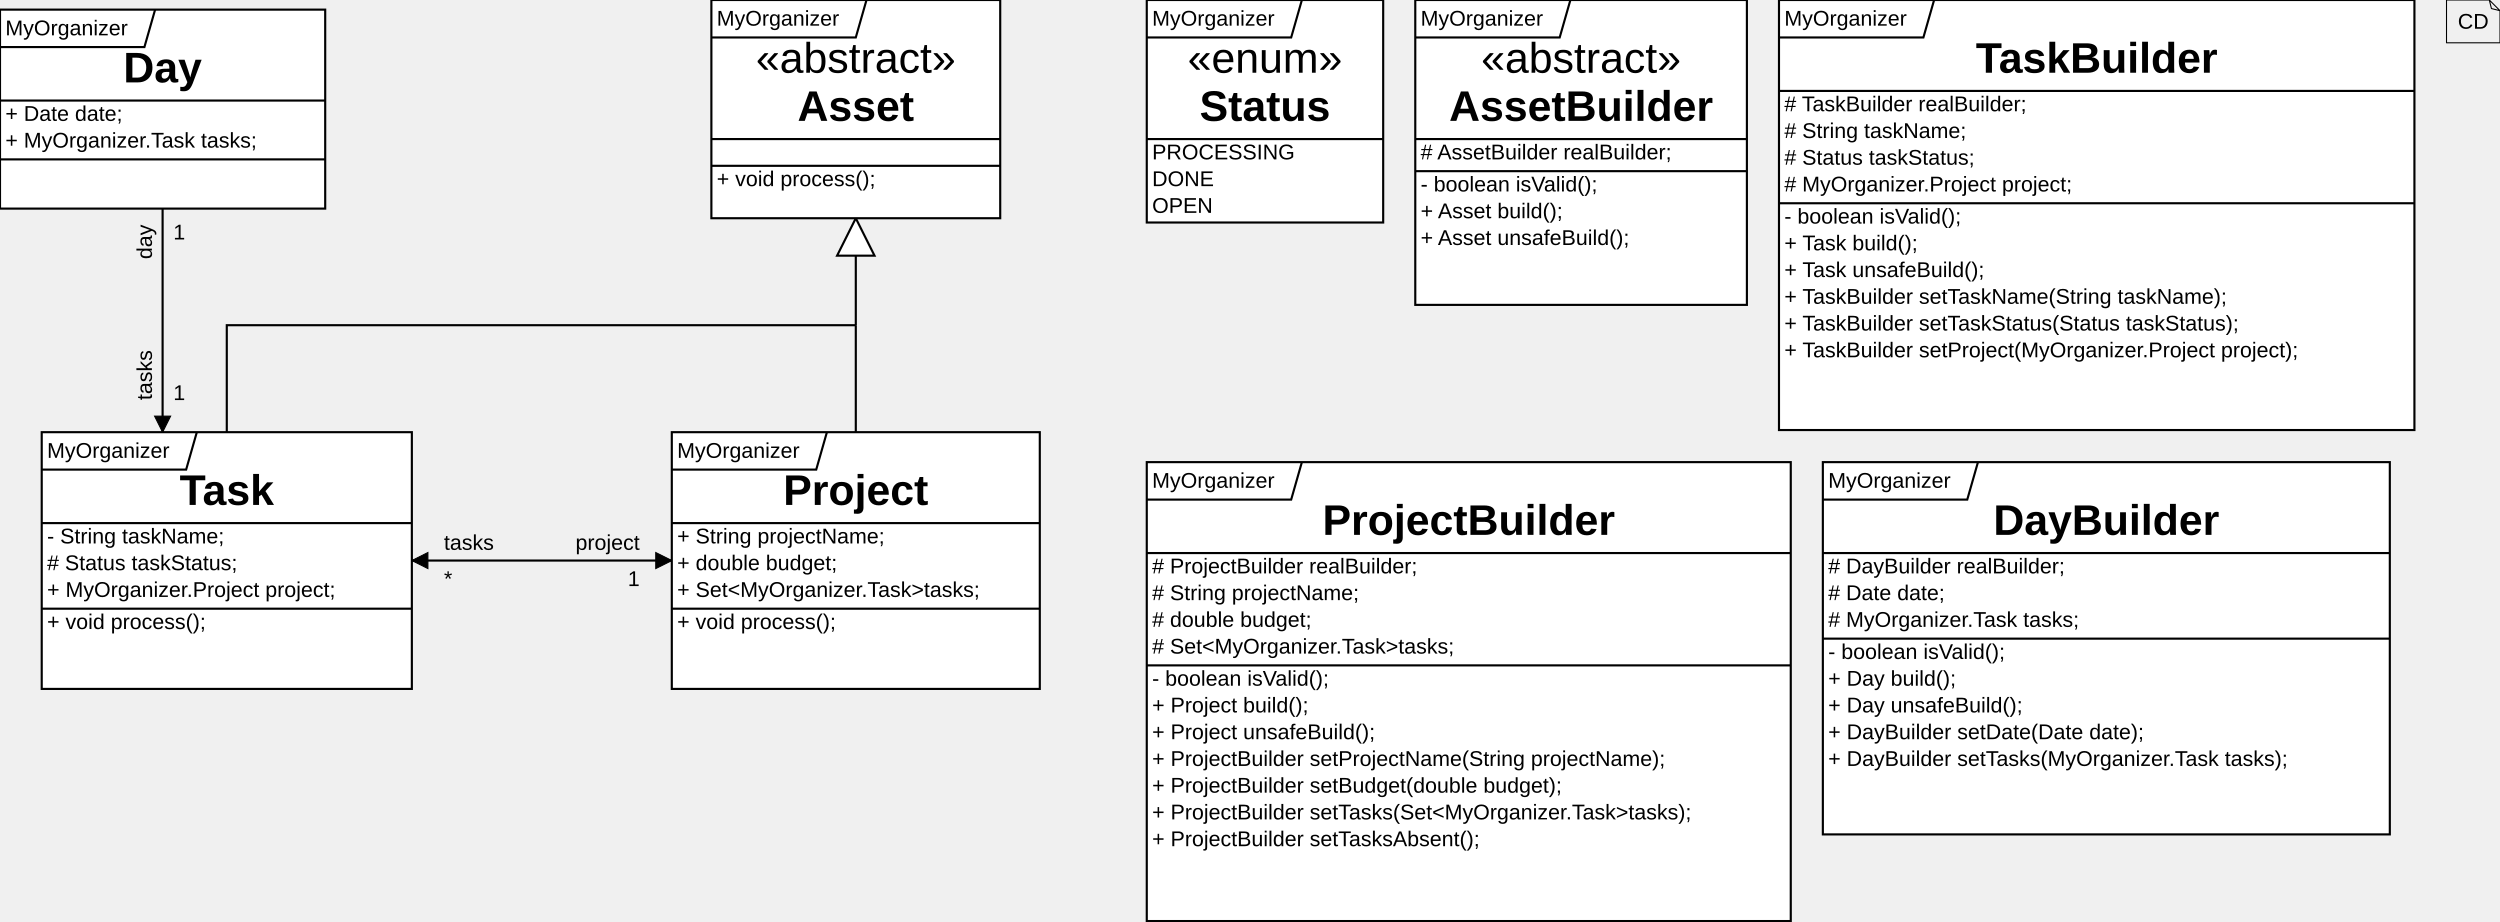
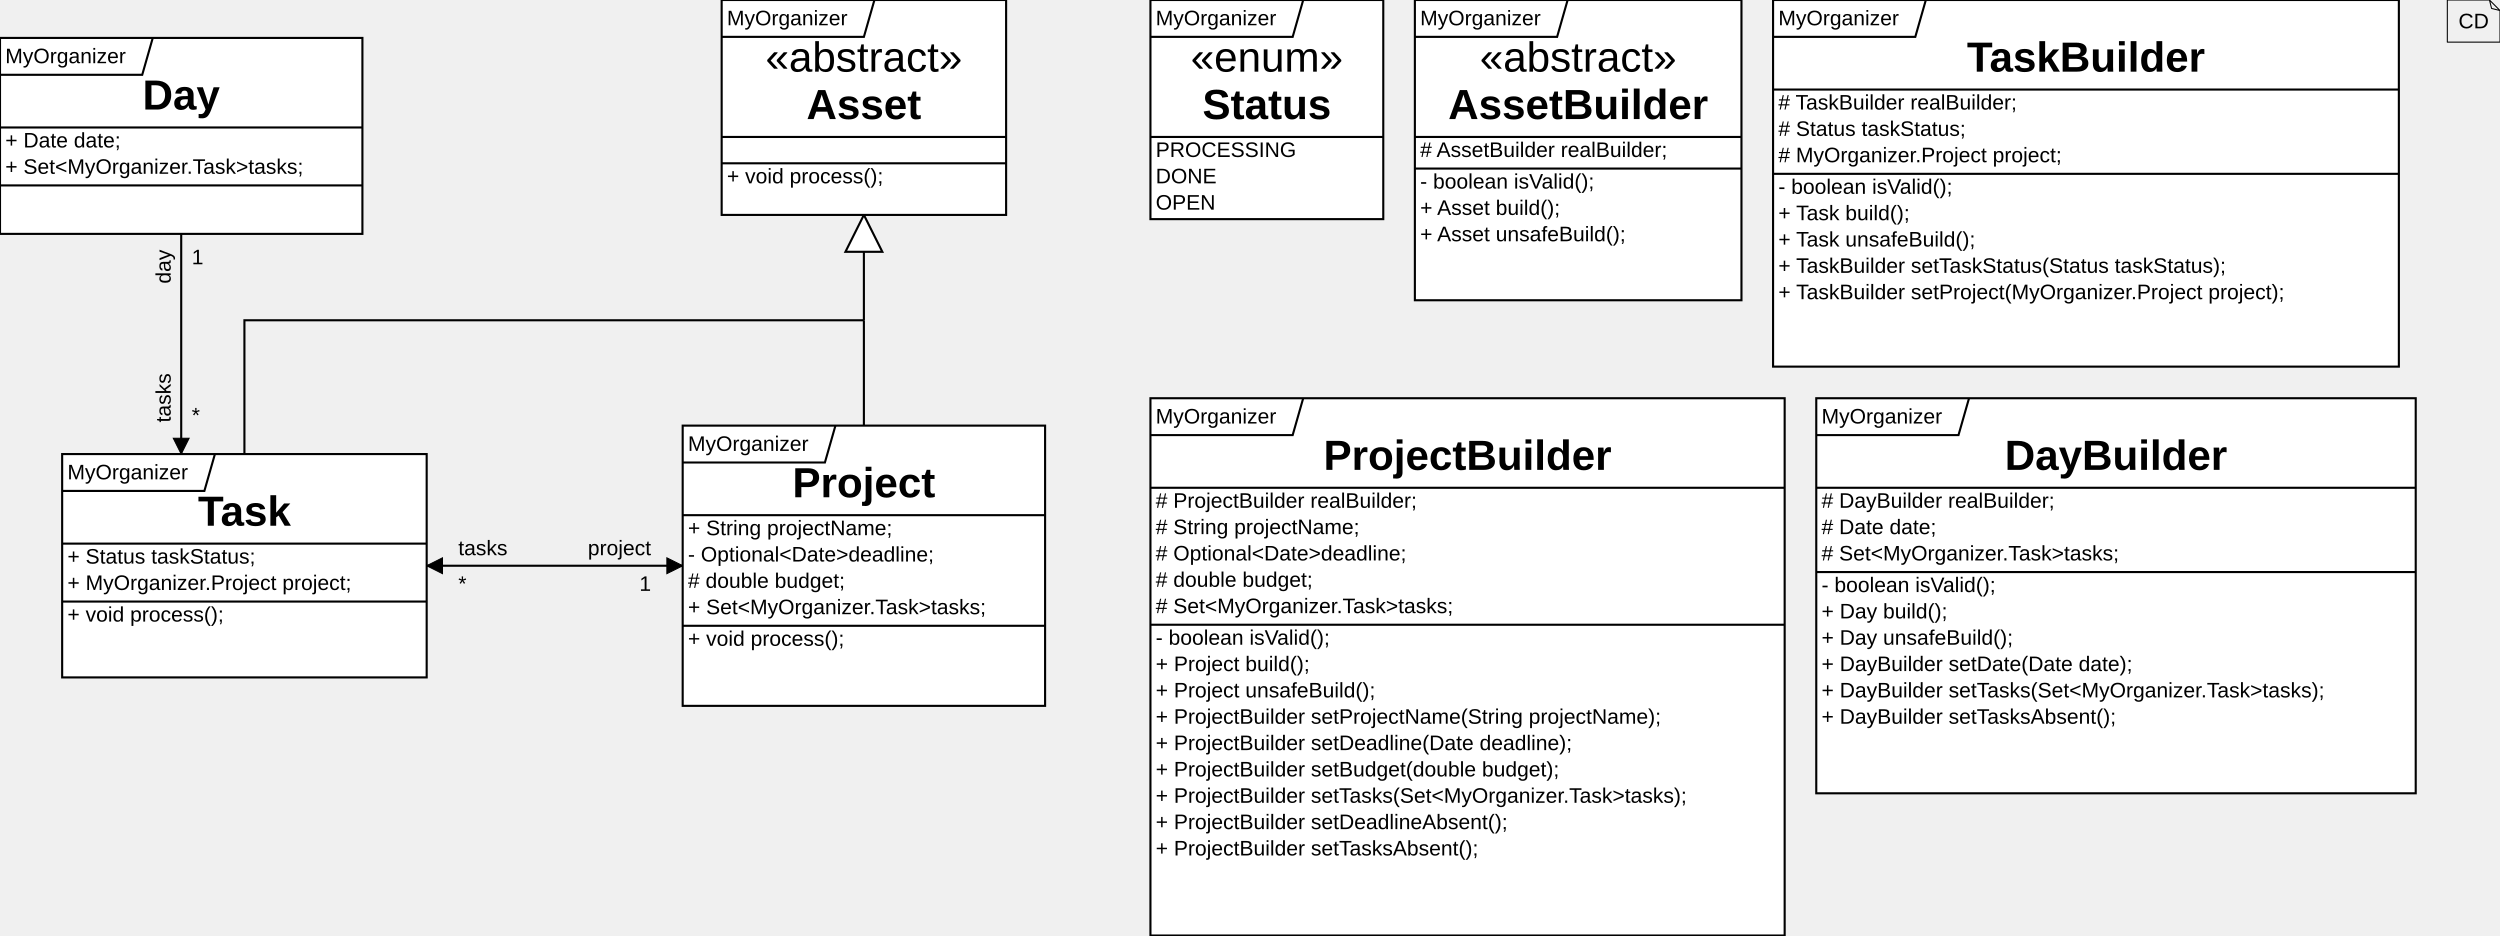
- <svg xmlns="http://www.w3.org/2000/svg" viewBox="0 0 2337.0 861.0">
-   <g>
-     <g>
-       <path class="edgeUnselected" d="M 800.00, 304.00 L 800.00, 204.00 " />
-       <text class="edgeUnselected" fill="black" font-family="Arial" font-size="20.0px" text-anchor="middle" transform="rotate(-90.0 790.0 254.0)" x="790.0" y="254.0" />
-     </g>
-     <path class="arrowInheritanceUnselected" d="M 800.00, 204.00 L 765.00, 186.50 L 765.00, 221.50 Z " transform="rotate(270 800.0 204.0)" />
-     <g>
-       <g>
-         <path class="edgeUnselected" d="M 212.00, 404.00 L 212.00, 304.00 L 800.00, 304.00 " />
-         <text class="edgeUnselected" fill="black" font-family="Arial" font-size="20.0px" text-anchor="middle" transform="rotate(-90.0 202.0 354.0)" x="202.0" y="354.0" />
-       </g>
-     </g>
-     <g>
-       <g>
-         <path class="edgeUnselected" d="M 800.00, 404.00 L 800.00, 304.00 " />
-         <text class="edgeUnselected" fill="black" font-family="Arial" font-size="20.0px" text-anchor="middle" transform="rotate(-90.0 790.0 354.0)" x="790.0" y="354.0" />
-       </g>
-     </g>
-   </g>
-   <g>
-     <g>
-       <path class="edgeUnselected" d="M 152.00, 195.00 L 152.00, 404.00 " />
-       <text class="edgeUnselected" fill="black" font-family="Arial" font-size="20.0px" text-anchor="middle" transform="rotate(-90.0 142.0 299.5)" x="142.0" y="299.5" />
-     </g>
-     <g>
-       <g>
-         <path class="arrowUnselected" d="M 152.00, 195.00 L 137.00, 187.50 L 137.00, 202.50 Z " fill-opacity="0" stroke-opacity="0" transform="rotate(270 152.0 195.0)" />
-       </g>
-       <text class="edgeUnselected" dominant-baseline="baseline" fill="black" fill-opacity="1" font-family="Arial" font-size="20.0px" id="rotated-text-association-source" text-anchor="end" transform="rotate(-90 142.0 210.0)" x="142.0" y="210.0">day</text>
-       <text class="edgeUnselected" dominant-baseline="hanging" fill="black" fill-opacity="1" font-family="Arial" font-size="20.0px" id="non-rotated-text-association-source" text-anchor="start" x="162.0" y="210.0">1</text>
-     </g>
-     <g>
-       <g>
-         <path class="arrowUnselected" d="M 152.00, 195.00 L 129.50, 180.00 L 107.00, 195.00 L 129.50, 210.00 Z " fill-opacity="0" stroke-opacity="0" transform="rotate(270 152.0 195.0)" />
+ <svg xmlns="http://www.w3.org/2000/svg" viewBox="0 0 2373.0 888.0">
+   <g>
+     <g>
+       <path class="edgeUnselected" d="M 820.00, 304.00 L 820.00, 204.00 " />
+       <text class="edgeUnselected" fill="black" font-family="Arial" font-size="20.0px" text-anchor="middle" transform="rotate(-90.0 810.0 254.0)" x="810.0" y="254.0" />
+     </g>
+     <path class="arrowInheritanceUnselected" d="M 820.00, 204.00 L 785.00, 186.50 L 785.00, 221.50 Z " transform="rotate(270 820.0 204.0)" />
+     <g>
+       <g>
+         <path class="edgeUnselected" d="M 232.00, 431.00 L 232.00, 304.00 L 820.00, 304.00 " />
+         <text class="edgeUnselected" fill="black" font-family="Arial" font-size="20.0px" text-anchor="middle" transform="rotate(-90.0 222.0 367.5)" x="222.0" y="367.5" />
+       </g>
+     </g>
+     <g>
+       <g>
+         <path class="edgeUnselected" d="M 820.00, 404.00 L 820.00, 304.00 " />
+         <text class="edgeUnselected" fill="black" font-family="Arial" font-size="20.0px" text-anchor="middle" transform="rotate(-90.0 810.0 354.0)" x="810.0" y="354.0" />
+       </g>
+     </g>
+   </g>
+   <g>
+     <g>
+       <path class="edgeUnselected" d="M 172.00, 222.00 L 172.00, 431.00 " />
+       <text class="edgeUnselected" fill="black" font-family="Arial" font-size="20.0px" text-anchor="middle" transform="rotate(-90.0 162.0 326.5)" x="162.0" y="326.5" />
+     </g>
+     <g>
+       <g>
+         <path class="arrowUnselected" d="M 172.00, 222.00 L 157.00, 214.50 L 157.00, 229.50 Z " fill-opacity="0" stroke-opacity="0" transform="rotate(270 172.0 222.0)" />
+       </g>
+       <text class="edgeUnselected" dominant-baseline="baseline" fill="black" fill-opacity="1" font-family="Arial" font-size="20.0px" id="rotated-text-association-source" text-anchor="end" transform="rotate(-90 162.0 237.0)" x="162.0" y="237.0">day</text>
+       <text class="edgeUnselected" dominant-baseline="hanging" fill="black" fill-opacity="1" font-family="Arial" font-size="20.0px" id="non-rotated-text-association-source" text-anchor="start" x="182.0" y="237.0">1</text>
+     </g>
+     <g>
+       <g>
+         <path class="arrowUnselected" d="M 172.00, 222.00 L 149.50, 207.00 L 127.00, 222.00 L 149.50, 237.00 Z " fill-opacity="0" stroke-opacity="0" transform="rotate(270 172.0 222.0)" />
        <g>
-           <path class="arrowUnselected" d="M 152.00, 240.00 L 137.00, 232.50 L 137.00, 247.50 Z " fill-opacity="0" stroke-opacity="0" transform="rotate(270 152.0 240.0)" />
+           <path class="arrowUnselected" d="M 172.00, 267.00 L 157.00, 259.50 L 157.00, 274.50 Z " fill-opacity="0" stroke-opacity="0" transform="rotate(270 172.0 267.0)" />
        </g>
-         <text class="edgeUnselected" dominant-baseline="baseline" fill="black" fill-opacity="0" font-family="Arial" font-size="20.0px" id="rotated-text-composition-source" text-anchor="end" transform="rotate(-90 142.0 255.0)" x="142.0" y="255.0">day</text>
-       </g>
-     </g>
-     <g>
-       <g>
-         <path class="arrowUnselected" d="M 152.00, 404.00 L 137.00, 396.50 L 137.00, 411.50 Z " fill-opacity="1" stroke-opacity="1" transform="rotate(90 152.0 404.0)" />
-       </g>
-       <text class="edgeUnselected" dominant-baseline="baseline" fill="black" fill-opacity="1" font-family="Arial" font-size="20.0px" id="rotated-text-association-target" text-anchor="start" transform="rotate(-90 142.0 374.0)" x="142.0" y="374.0">tasks</text>
-       <text class="edgeUnselected" dominant-baseline="baseline" fill="black" fill-opacity="1" font-family="Arial" font-size="20.0px" id="non-rotated-text-association-target" text-anchor="start" x="162.0" y="374.0">1</text>
-     </g>
-     <g>
-       <g>
-         <path class="arrowUnselected" d="M 152.00, 404.00 L 129.50, 389.00 L 107.00, 404.00 L 129.50, 419.00 Z " fill-opacity="0" stroke-opacity="0" transform="rotate(90 152.0 404.0)" />
+         <text class="edgeUnselected" dominant-baseline="baseline" fill="black" fill-opacity="0" font-family="Arial" font-size="20.0px" id="rotated-text-composition-source" text-anchor="end" transform="rotate(-90 162.0 282.0)" x="162.0" y="282.0">day</text>
+       </g>
+     </g>
+     <g>
+       <g>
+         <path class="arrowUnselected" d="M 172.00, 431.00 L 157.00, 423.50 L 157.00, 438.50 Z " fill-opacity="1" stroke-opacity="1" transform="rotate(90 172.0 431.0)" />
+       </g>
+       <text class="edgeUnselected" dominant-baseline="baseline" fill="black" fill-opacity="1" font-family="Arial" font-size="20.0px" id="rotated-text-association-target" text-anchor="start" transform="rotate(-90 162.0 401.0)" x="162.0" y="401.0">tasks</text>
+       <text class="edgeUnselected" dominant-baseline="baseline" fill="black" fill-opacity="1" font-family="Arial" font-size="20.0px" id="non-rotated-text-association-target" text-anchor="start" x="182.0" y="401.0">*</text>
+     </g>
+     <g>
+       <g>
+         <path class="arrowUnselected" d="M 172.00, 431.00 L 149.50, 416.00 L 127.00, 431.00 L 149.50, 446.00 Z " fill-opacity="0" stroke-opacity="0" transform="rotate(90 172.0 431.0)" />
        <g>
-           <path class="arrowUnselected" d="M 152.00, 359.00 L 137.00, 351.50 L 137.00, 366.50 Z " fill-opacity="0" stroke-opacity="0" transform="rotate(90 152.0 359.0)" />
+           <path class="arrowUnselected" d="M 172.00, 386.00 L 157.00, 378.50 L 157.00, 393.50 Z " fill-opacity="0" stroke-opacity="0" transform="rotate(90 172.0 386.0)" />
        </g>
-         <text class="edgeUnselected" dominant-baseline="hanging" fill="black" fill-opacity="0" font-family="Arial" font-size="20.0px" id="rotated-text-composition-target" text-anchor="start" transform="rotate(-90 162.0 329.0)" x="162.0" y="329.0">tasks</text>
-       </g>
-     </g>
-   </g>
-   <g>
-     <g>
-       <path class="edgeUnselected" d="M 385.00, 524.00 L 628.00, 524.00 " />
-       <text class="edgeUnselected" fill="black" font-family="Arial" font-size="20.0px" text-anchor="middle" transform="rotate(0.0 506.5 514.0)" x="506.5" y="514.0" />
-     </g>
-     <g>
-       <g>
-         <path class="arrowUnselected" d="M 385.00, 524.00 L 370.00, 516.50 L 370.00, 531.50 Z " fill-opacity="1" stroke-opacity="1" transform="rotate(180 385.0 524.0)" />
-       </g>
-       <text class="edgeUnselected" dominant-baseline="baseline" fill="black" fill-opacity="1" font-family="Arial" font-size="20.0px" id="rotated-text-association-source" text-anchor="start" transform="rotate(0 415.0 514.0)" x="415.0" y="514.0">tasks</text>
-       <text class="edgeUnselected" dominant-baseline="hanging" fill="black" fill-opacity="1" font-family="Arial" font-size="20.0px" id="non-rotated-text-association-source" text-anchor="start" x="415.0" y="534.0">*</text>
-     </g>
-     <g>
-       <g>
-         <path class="arrowUnselected" d="M 385.00, 524.00 L 362.50, 509.00 L 340.00, 524.00 L 362.50, 539.00 Z " fill-opacity="0" stroke-opacity="0" transform="rotate(180 385.0 524.0)" />
+         <text class="edgeUnselected" dominant-baseline="hanging" fill="black" fill-opacity="0" font-family="Arial" font-size="20.0px" id="rotated-text-composition-target" text-anchor="start" transform="rotate(-90 182.0 356.0)" x="182.0" y="356.0">tasks</text>
+       </g>
+     </g>
+   </g>
+   <g>
+     <g>
+       <path class="edgeUnselected" d="M 405.00, 537.00 L 648.00, 537.00 " />
+       <text class="edgeUnselected" fill="black" font-family="Arial" font-size="20.0px" text-anchor="middle" transform="rotate(0.0 526.5 527.0)" x="526.5" y="527.0" />
+     </g>
+     <g>
+       <g>
+         <path class="arrowUnselected" d="M 405.00, 537.00 L 390.00, 529.50 L 390.00, 544.50 Z " fill-opacity="1" stroke-opacity="1" transform="rotate(180 405.0 537.0)" />
+       </g>
+       <text class="edgeUnselected" dominant-baseline="baseline" fill="black" fill-opacity="1" font-family="Arial" font-size="20.0px" id="rotated-text-association-source" text-anchor="start" transform="rotate(0 435.0 527.0)" x="435.0" y="527.0">tasks</text>
+       <text class="edgeUnselected" dominant-baseline="hanging" fill="black" fill-opacity="1" font-family="Arial" font-size="20.0px" id="non-rotated-text-association-source" text-anchor="start" x="435.0" y="547.0">*</text>
+     </g>
+     <g>
+       <g>
+         <path class="arrowUnselected" d="M 405.00, 537.00 L 382.50, 522.00 L 360.00, 537.00 L 382.50, 552.00 Z " fill-opacity="0" stroke-opacity="0" transform="rotate(180 405.0 537.0)" />
        <g>
-           <path class="arrowUnselected" d="M 430.00, 524.00 L 415.00, 516.50 L 415.00, 531.50 Z " fill-opacity="0" stroke-opacity="0" transform="rotate(180 430.0 524.0)" />
+           <path class="arrowUnselected" d="M 450.00, 537.00 L 435.00, 529.50 L 435.00, 544.50 Z " fill-opacity="0" stroke-opacity="0" transform="rotate(180 450.0 537.0)" />
        </g>
-         <text class="edgeUnselected" dominant-baseline="hanging" fill="black" fill-opacity="0" font-family="Arial" font-size="20.0px" id="rotated-text-composition-source" text-anchor="start" transform="rotate(0 460.0 534.0)" x="460.0" y="534.0">tasks</text>
-       </g>
-     </g>
-     <g>
-       <g>
-         <path class="arrowUnselected" d="M 628.00, 524.00 L 613.00, 516.50 L 613.00, 531.50 Z " fill-opacity="1" stroke-opacity="1" transform="rotate(0 628.0 524.0)" />
-       </g>
-       <text class="edgeUnselected" dominant-baseline="baseline" fill="black" fill-opacity="1" font-family="Arial" font-size="20.0px" id="rotated-text-association-target" text-anchor="end" transform="rotate(0 598.0 514.0)" x="598.0" y="514.0">project</text>
-       <text class="edgeUnselected" dominant-baseline="hanging" fill="black" fill-opacity="1" font-family="Arial" font-size="20.0px" id="non-rotated-text-association-target" text-anchor="end" x="598.0" y="534.0">1</text>
-     </g>
-     <g>
-       <g>
-         <path class="arrowUnselected" d="M 628.00, 524.00 L 605.50, 509.00 L 583.00, 524.00 L 605.50, 539.00 Z " fill-opacity="0" stroke-opacity="0" transform="rotate(0 628.0 524.0)" />
+         <text class="edgeUnselected" dominant-baseline="hanging" fill="black" fill-opacity="0" font-family="Arial" font-size="20.0px" id="rotated-text-composition-source" text-anchor="start" transform="rotate(0 480.0 547.0)" x="480.0" y="547.0">tasks</text>
+       </g>
+     </g>
+     <g>
+       <g>
+         <path class="arrowUnselected" d="M 648.00, 537.00 L 633.00, 529.50 L 633.00, 544.50 Z " fill-opacity="1" stroke-opacity="1" transform="rotate(0 648.0 537.0)" />
+       </g>
+       <text class="edgeUnselected" dominant-baseline="baseline" fill="black" fill-opacity="1" font-family="Arial" font-size="20.0px" id="rotated-text-association-target" text-anchor="end" transform="rotate(0 618.0 527.0)" x="618.0" y="527.0">project</text>
+       <text class="edgeUnselected" dominant-baseline="hanging" fill="black" fill-opacity="1" font-family="Arial" font-size="20.0px" id="non-rotated-text-association-target" text-anchor="end" x="618.0" y="547.0">1</text>
+     </g>
+     <g>
+       <g>
+         <path class="arrowUnselected" d="M 648.00, 537.00 L 625.50, 522.00 L 603.00, 537.00 L 625.50, 552.00 Z " fill-opacity="0" stroke-opacity="0" transform="rotate(0 648.0 537.0)" />
        <g>
-           <path class="arrowUnselected" d="M 583.00, 524.00 L 568.00, 516.50 L 568.00, 531.50 Z " fill-opacity="0" stroke-opacity="0" transform="rotate(0 583.0 524.0)" />
+           <path class="arrowUnselected" d="M 603.00, 537.00 L 588.00, 529.50 L 588.00, 544.50 Z " fill-opacity="0" stroke-opacity="0" transform="rotate(0 603.0 537.0)" />
        </g>
-         <text class="edgeUnselected" dominant-baseline="baseline" fill="black" fill-opacity="0" font-family="Arial" font-size="20.0px" id="rotated-text-composition-target" text-anchor="end" transform="rotate(0 553.0 514.0)" x="553.0" y="514.0">project</text>
-       </g>
-     </g>
-   </g>
-   <g>
-     <rect class="class-rect" fill="white" height="208.0" stroke="black" width="221.0" x="1072.0" y="0.0" />
-     <text class="clickable-class-component" dy="0.7em" fill="black" font-family="Arial" font-size="20.0px" opacity="1.0" x="1077.0" y="10.0">MyOrganizer</text>
-     <path class="inter-class-separator" d="M 1072.00, 35.00 L 1207.00, 35.00 L 1217.00, 0.00 " fill="none" opacity="1.0" stroke="black" />
-     <text dy="0.7em" fill="black" font-family="Arial" font-size="40.0px" text-anchor="middle" x="1182.5" y="40.0">«enum»</text>
-     <text dy="0.7em" fill="black" font-family="Arial" font-size="40.0px" font-weight="bold" text-anchor="middle" x="1182.5" y="85.0">Status</text>
-     <line class="inner-class-separator" opacity="1.0" stroke="black" x1="1072.0" x2="1293.0" y1="130.0" y2="130.0" />
-     <g>
-       <text dy="0.7em" fill="black" font-family="Arial" font-size="20.0px" x="1077.0" y="135.0">PROCESSING</text>
-       <text dy="0.7em" fill="black" font-family="Arial" font-size="20.0px" x="1077.0" y="160.0">DONE</text>
-       <text dy="0.7em" fill="black" font-family="Arial" font-size="20.0px" x="1077.0" y="185.0">OPEN</text>
-     </g>
-     <line class="inner-class-separator" opacity="0.0" stroke="black" x1="1072.0" x2="1293.0" y1="210.0" y2="210.0" />
+         <text class="edgeUnselected" dominant-baseline="baseline" fill="black" fill-opacity="0" font-family="Arial" font-size="20.0px" id="rotated-text-composition-target" text-anchor="end" transform="rotate(0 573.0 527.0)" x="573.0" y="527.0">project</text>
+       </g>
+     </g>
+   </g>
+   <g>
+     <rect class="class-rect" fill="white" height="208.0" stroke="black" width="221.0" x="1092.0" y="0.0" />
+     <text class="clickable-class-component" dy="0.7em" fill="black" font-family="Arial" font-size="20.0px" opacity="1.0" x="1097.0" y="10.0">MyOrganizer</text>
+     <path class="inter-class-separator" d="M 1092.00, 35.00 L 1227.00, 35.00 L 1237.00, 0.00 " fill="none" opacity="1.0" stroke="black" />
+     <text dy="0.7em" fill="black" font-family="Arial" font-size="40.0px" text-anchor="middle" x="1202.5" y="40.0">«enum»</text>
+     <text dy="0.7em" fill="black" font-family="Arial" font-size="40.0px" font-weight="bold" text-anchor="middle" x="1202.5" y="85.0">Status</text>
+     <line class="inner-class-separator" opacity="1.0" stroke="black" x1="1092.0" x2="1313.0" y1="130.0" y2="130.0" />
+     <g>
+       <text dy="0.7em" fill="black" font-family="Arial" font-size="20.0px" x="1097.0" y="135.0">PROCESSING</text>
+       <text dy="0.7em" fill="black" font-family="Arial" font-size="20.0px" x="1097.0" y="160.0">DONE</text>
+       <text dy="0.7em" fill="black" font-family="Arial" font-size="20.0px" x="1097.0" y="185.0">OPEN</text>
+     </g>
+     <line class="inner-class-separator" opacity="0.0" stroke="black" x1="1092.0" x2="1313.0" y1="210.0" y2="210.0" />
    <g />
-     <line class="inner-class-separator" opacity="0.0" stroke="black" x1="1072.0" x2="1293.0" y1="210.0" y2="210.0" />
+     <line class="inner-class-separator" opacity="0.0" stroke="black" x1="1092.0" x2="1313.0" y1="210.0" y2="210.0" />
    <g />
  </g>
  <g>
-     <rect class="class-rect" fill="white" height="204.0" stroke="black" width="270.0" x="665.0" y="0.0" />
-     <text dy="0.7em" fill="black" font-family="Arial" font-size="20.0px" opacity="1.0" x="670.0" y="10.0">MyOrganizer</text>
-     <path class="inter-class-separator" d="M 665.00, 35.00 L 800.00, 35.00 L 810.00, 0.00 " fill="none" opacity="1.0" stroke="black" />
-     <text dy="0.7em" fill="black" font-family="Arial" font-size="40.0px" opacity="1.0" text-anchor="middle" x="800.0" y="40.0">«abstract»</text>
-     <text dy="0.7em" fill="black" font-family="Arial" font-size="40.0px" font-weight="bold" text-anchor="middle" x="800.0" y="85.0">Asset</text>
-     <line class="inner-class-separator" opacity="1.0" stroke="black" x1="665.0" x2="935.0" y1="130.0" y2="130.0" />
+     <rect class="class-rect" fill="white" height="204.0" stroke="black" width="270.0" x="685.0" y="0.0" />
+     <text dy="0.7em" fill="black" font-family="Arial" font-size="20.0px" opacity="1.0" x="690.0" y="10.0">MyOrganizer</text>
+     <path class="inter-class-separator" d="M 685.00, 35.00 L 820.00, 35.00 L 830.00, 0.00 " fill="none" opacity="1.0" stroke="black" />
+     <text dy="0.7em" fill="black" font-family="Arial" font-size="40.0px" opacity="1.0" text-anchor="middle" x="820.0" y="40.0">«abstract»</text>
+     <text dy="0.7em" fill="black" font-family="Arial" font-size="40.0px" font-weight="bold" text-anchor="middle" x="820.0" y="85.0">Asset</text>
+     <line class="inner-class-separator" opacity="1.0" stroke="black" x1="685.0" x2="955.0" y1="130.0" y2="130.0" />
    <g />
-     <line class="inner-class-separator" opacity="1.0" stroke="black" x1="665.0" x2="935.0" y1="155.0" y2="155.0" />
-     <g>
-       <text dy="0.7em" fill="black" font-family="Arial" font-size="20.0px" text-decoration="" x="670.0" y="160.0">+  void process();
- </text>
-     </g>
-   </g>
-   <g>
-     <rect class="class-rect" fill="white" height="240.0" stroke="black" width="346.0" x="39.0" y="404.0" />
-     <text dy="0.7em" fill="black" font-family="Arial" font-size="20.0px" opacity="1.0" x="44.0" y="414.0">MyOrganizer</text>
-     <path class="inter-class-separator" d="M 39.00, 439.00 L 174.00, 439.00 L 184.00, 404.00 " fill="none" opacity="1.0" stroke="black" />
-     <text dy="0.7em" fill="black" font-family="Arial" font-size="40.0px" opacity="0.0" text-anchor="middle" x="212.0" y="444.0" />
-     <text dy="0.7em" fill="black" font-family="Arial" font-size="40.0px" font-weight="bold" text-anchor="middle" x="212.0" y="444.0">Task</text>
-     <line class="inner-class-separator" opacity="1.0" stroke="black" x1="39.0" x2="385.0" y1="489.0" y2="489.0" />
-     <g>
-       <text dy="0.7em" fill="black" font-family="Arial" font-size="20.0px" text-decoration="" x="44.0" y="494.0">-  String taskName;
- </text>
-       <text dy="0.7em" fill="black" font-family="Arial" font-size="20.0px" text-decoration="" x="44.0" y="519.0">#  Status taskStatus;
- </text>
-       <text dy="0.7em" fill="black" font-family="Arial" font-size="20.0px" text-decoration="" x="44.0" y="544.0">+  MyOrganizer.Project project;
- </text>
-     </g>
-     <line class="inner-class-separator" opacity="1.0" stroke="black" x1="39.0" x2="385.0" y1="569.0" y2="569.0" />
-     <g>
-       <text dy="0.7em" fill="black" font-family="Arial" font-size="20.0px" text-decoration="" x="44.0" y="574.0">+  void process();
- </text>
-     </g>
-   </g>
-   <g>
-     <rect class="class-rect" fill="white" height="240.0" stroke="black" width="344.0" x="628.0" y="404.0" />
-     <text dy="0.7em" fill="black" font-family="Arial" font-size="20.0px" opacity="1.0" x="633.0" y="414.0">MyOrganizer</text>
-     <path class="inter-class-separator" d="M 628.00, 439.00 L 763.00, 439.00 L 773.00, 404.00 " fill="none" opacity="1.0" stroke="black" />
-     <text dy="0.7em" fill="black" font-family="Arial" font-size="40.0px" opacity="0.0" text-anchor="middle" x="800.0" y="444.0" />
-     <text dy="0.7em" fill="black" font-family="Arial" font-size="40.0px" font-weight="bold" text-anchor="middle" x="800.0" y="444.0">Project</text>
-     <line class="inner-class-separator" opacity="1.0" stroke="black" x1="628.0" x2="972.0" y1="489.0" y2="489.0" />
-     <g>
-       <text dy="0.7em" fill="black" font-family="Arial" font-size="20.0px" text-decoration="" x="633.0" y="494.0">+  String projectName;
- </text>
-       <text dy="0.7em" fill="black" font-family="Arial" font-size="20.0px" text-decoration="" x="633.0" y="519.0">+  double budget;
- </text>
-       <text dy="0.7em" fill="black" font-family="Arial" font-size="20.0px" text-decoration="" x="633.0" y="544.0">+  Set&lt;MyOrganizer.Task&gt;tasks;
- </text>
-     </g>
-     <line class="inner-class-separator" opacity="1.0" stroke="black" x1="628.0" x2="972.0" y1="569.0" y2="569.0" />
-     <g>
-       <text dy="0.7em" fill="black" font-family="Arial" font-size="20.0px" text-decoration="" x="633.0" y="574.0">+  void process();
- </text>
-     </g>
-   </g>
-   <g>
-     <rect class="class-rect" fill="white" height="186.0" stroke="black" width="304.0" x="0.0" y="9.0" />
-     <text dy="0.7em" fill="black" font-family="Arial" font-size="20.0px" opacity="1.0" x="5.0" y="19.0">MyOrganizer</text>
-     <path class="inter-class-separator" d="M 0.00, 44.00 L 135.00, 44.00 L 145.00, 9.00 " fill="none" opacity="1.0" stroke="black" />
-     <text dy="0.7em" fill="black" font-family="Arial" font-size="40.0px" opacity="0.0" text-anchor="middle" x="152.0" y="49.0" />
-     <text dy="0.7em" fill="black" font-family="Arial" font-size="40.0px" font-weight="bold" text-anchor="middle" x="152.0" y="49.0">Day</text>
-     <line class="inner-class-separator" opacity="1.0" stroke="black" x1="0.0" x2="304.0" y1="94.0" y2="94.0" />
-     <g>
-       <text dy="0.7em" fill="black" font-family="Arial" font-size="20.0px" text-decoration="" x="5.0" y="99.0">+  Date date;
- </text>
-       <text dy="0.7em" fill="black" font-family="Arial" font-size="20.0px" text-decoration="" x="5.0" y="124.0">+  MyOrganizer.Task tasks;
- </text>
-     </g>
-     <line class="inner-class-separator" opacity="1.0" stroke="black" x1="0.0" x2="304.0" y1="149.0" y2="149.0" />
+     <line class="inner-class-separator" opacity="1.0" stroke="black" x1="685.0" x2="955.0" y1="155.0" y2="155.0" />
+     <g>
+       <text dy="0.7em" fill="black" font-family="Arial" font-size="20.0px" text-decoration="" x="690.0" y="160.0">+  void process();
+ </text>
+     </g>
+   </g>
+   <g>
+     <rect class="class-rect" fill="white" height="212.0" stroke="black" width="346.0" x="59.0" y="431.0" />
+     <text dy="0.7em" fill="black" font-family="Arial" font-size="20.0px" opacity="1.0" x="64.0" y="441.0">MyOrganizer</text>
+     <path class="inter-class-separator" d="M 59.00, 466.00 L 194.00, 466.00 L 204.00, 431.00 " fill="none" opacity="1.0" stroke="black" />
+     <text dy="0.7em" fill="black" font-family="Arial" font-size="40.0px" opacity="0.0" text-anchor="middle" x="232.0" y="471.0" />
+     <text dy="0.7em" fill="black" font-family="Arial" font-size="40.0px" font-weight="bold" text-anchor="middle" x="232.0" y="471.0">Task</text>
+     <line class="inner-class-separator" opacity="1.0" stroke="black" x1="59.0" x2="405.0" y1="516.0" y2="516.0" />
+     <g>
+       <text dy="0.7em" fill="black" font-family="Arial" font-size="20.0px" text-decoration="" x="64.0" y="521.0">+  Status taskStatus;
+ </text>
+       <text dy="0.7em" fill="black" font-family="Arial" font-size="20.0px" text-decoration="" x="64.0" y="546.0">+  MyOrganizer.Project project;
+ </text>
+     </g>
+     <line class="inner-class-separator" opacity="1.0" stroke="black" x1="59.0" x2="405.0" y1="571.0" y2="571.0" />
+     <g>
+       <text dy="0.7em" fill="black" font-family="Arial" font-size="20.0px" text-decoration="" x="64.0" y="576.0">+  void process();
+ </text>
+     </g>
+   </g>
+   <g>
+     <rect class="class-rect" fill="white" height="266.0" stroke="black" width="344.0" x="648.0" y="404.0" />
+     <text dy="0.7em" fill="black" font-family="Arial" font-size="20.0px" opacity="1.0" x="653.0" y="414.0">MyOrganizer</text>
+     <path class="inter-class-separator" d="M 648.00, 439.00 L 783.00, 439.00 L 793.00, 404.00 " fill="none" opacity="1.0" stroke="black" />
+     <text dy="0.7em" fill="black" font-family="Arial" font-size="40.0px" opacity="0.0" text-anchor="middle" x="820.0" y="444.0" />
+     <text dy="0.7em" fill="black" font-family="Arial" font-size="40.0px" font-weight="bold" text-anchor="middle" x="820.0" y="444.0">Project</text>
+     <line class="inner-class-separator" opacity="1.0" stroke="black" x1="648.0" x2="992.0" y1="489.0" y2="489.0" />
+     <g>
+       <text dy="0.7em" fill="black" font-family="Arial" font-size="20.0px" text-decoration="" x="653.0" y="494.0">+  String projectName;
+ </text>
+       <text dy="0.7em" fill="black" font-family="Arial" font-size="20.0px" text-decoration="" x="653.0" y="519.0">-  Optional&lt;Date&gt;deadline;
+ </text>
+       <text dy="0.7em" fill="black" font-family="Arial" font-size="20.0px" text-decoration="" x="653.0" y="544.0">#  double budget;
+ </text>
+       <text dy="0.7em" fill="black" font-family="Arial" font-size="20.0px" text-decoration="" x="653.0" y="569.0">+  Set&lt;MyOrganizer.Task&gt;tasks;
+ </text>
+     </g>
+     <line class="inner-class-separator" opacity="1.0" stroke="black" x1="648.0" x2="992.0" y1="594.0" y2="594.0" />
+     <g>
+       <text dy="0.7em" fill="black" font-family="Arial" font-size="20.0px" text-decoration="" x="653.0" y="599.0">+  void process();
+ </text>
+     </g>
+   </g>
+   <g>
+     <rect class="class-rect" fill="white" height="186.0" stroke="black" width="344.0" x="0.0" y="36.0" />
+     <text dy="0.7em" fill="black" font-family="Arial" font-size="20.0px" opacity="1.0" x="5.0" y="46.0">MyOrganizer</text>
+     <path class="inter-class-separator" d="M 0.00, 71.00 L 135.00, 71.00 L 145.00, 36.00 " fill="none" opacity="1.0" stroke="black" />
+     <text dy="0.7em" fill="black" font-family="Arial" font-size="40.0px" opacity="0.0" text-anchor="middle" x="172.0" y="76.0" />
+     <text dy="0.7em" fill="black" font-family="Arial" font-size="40.0px" font-weight="bold" text-anchor="middle" x="172.0" y="76.0">Day</text>
+     <line class="inner-class-separator" opacity="1.0" stroke="black" x1="0.0" x2="344.0" y1="121.0" y2="121.0" />
+     <g>
+       <text dy="0.7em" fill="black" font-family="Arial" font-size="20.0px" text-decoration="" x="5.0" y="126.0">+  Date date;
+ </text>
+       <text dy="0.7em" fill="black" font-family="Arial" font-size="20.0px" text-decoration="" x="5.0" y="151.0">+  Set&lt;MyOrganizer.Task&gt;tasks;
+ </text>
+     </g>
+     <line class="inner-class-separator" opacity="1.0" stroke="black" x1="0.0" x2="344.0" y1="176.0" y2="176.0" />
    <g />
  </g>
  <g>
-     <rect class="class-rect" fill="white" height="285.0" stroke="black" width="310.0" x="1323.0" y="0.0" />
-     <text dy="0.7em" fill="black" font-family="Arial" font-size="20.0px" opacity="1.0" x="1328.0" y="10.0">MyOrganizer</text>
-     <path class="inter-class-separator" d="M 1323.00, 35.00 L 1458.00, 35.00 L 1468.00, 0.00 " fill="none" opacity="1.0" stroke="black" />
-     <text dy="0.7em" fill="black" font-family="Arial" font-size="40.0px" opacity="1.0" text-anchor="middle" x="1478.0" y="40.0">«abstract»</text>
-     <text dy="0.7em" fill="black" font-family="Arial" font-size="40.0px" font-weight="bold" text-anchor="middle" x="1478.0" y="85.0">AssetBuilder</text>
-     <line class="inner-class-separator" opacity="1.0" stroke="black" x1="1323.0" x2="1633.0" y1="130.0" y2="130.0" />
-     <g>
-       <text dy="0.7em" fill="black" font-family="Arial" font-size="20.0px" text-decoration="" x="1328.0" y="135.0">#  AssetBuilder realBuilder;
- </text>
-     </g>
-     <line class="inner-class-separator" opacity="1.0" stroke="black" x1="1323.0" x2="1633.0" y1="160.0" y2="160.0" />
-     <g>
-       <text dy="0.7em" fill="black" font-family="Arial" font-size="20.0px" text-decoration="" x="1328.0" y="165.0">-  boolean isValid();
- </text>
-       <text dy="0.7em" fill="black" font-family="Arial" font-size="20.0px" text-decoration="" x="1328.0" y="190.0">+  Asset build();
- </text>
-       <text dy="0.7em" fill="black" font-family="Arial" font-size="20.0px" text-decoration="" x="1328.0" y="215.0">+  Asset unsafeBuild();
- </text>
-     </g>
-   </g>
-   <g>
-     <rect class="class-rect" fill="white" height="402.0" stroke="black" width="594.0" x="1663.0" y="0.0" />
-     <text dy="0.7em" fill="black" font-family="Arial" font-size="20.0px" opacity="1.0" x="1668.0" y="10.0">MyOrganizer</text>
-     <path class="inter-class-separator" d="M 1663.00, 35.00 L 1798.00, 35.00 L 1808.00, 0.00 " fill="none" opacity="1.0" stroke="black" />
-     <text dy="0.7em" fill="black" font-family="Arial" font-size="40.0px" opacity="0.0" text-anchor="middle" x="1960.0" y="40.0" />
-     <text dy="0.7em" fill="black" font-family="Arial" font-size="40.0px" font-weight="bold" text-anchor="middle" x="1960.0" y="40.0">TaskBuilder</text>
-     <line class="inner-class-separator" opacity="1.0" stroke="black" x1="1663.0" x2="2257.0" y1="85.0" y2="85.0" />
-     <g>
-       <text dy="0.7em" fill="black" font-family="Arial" font-size="20.0px" text-decoration="" x="1668.0" y="90.0">#  TaskBuilder realBuilder;
- </text>
-       <text dy="0.7em" fill="black" font-family="Arial" font-size="20.0px" text-decoration="" x="1668.0" y="115.0">#  String taskName;
- </text>
-       <text dy="0.7em" fill="black" font-family="Arial" font-size="20.0px" text-decoration="" x="1668.0" y="140.0">#  Status taskStatus;
- </text>
-       <text dy="0.7em" fill="black" font-family="Arial" font-size="20.0px" text-decoration="" x="1668.0" y="165.0">#  MyOrganizer.Project project;
- </text>
-     </g>
-     <line class="inner-class-separator" opacity="1.0" stroke="black" x1="1663.0" x2="2257.0" y1="190.0" y2="190.0" />
-     <g>
-       <text dy="0.7em" fill="black" font-family="Arial" font-size="20.0px" text-decoration="" x="1668.0" y="195.0">-  boolean isValid();
- </text>
-       <text dy="0.7em" fill="black" font-family="Arial" font-size="20.0px" text-decoration="" x="1668.0" y="220.0">+  Task build();
- </text>
-       <text dy="0.7em" fill="black" font-family="Arial" font-size="20.0px" text-decoration="" x="1668.0" y="245.0">+  Task unsafeBuild();
- </text>
-       <text dy="0.7em" fill="black" font-family="Arial" font-size="20.0px" text-decoration="" x="1668.0" y="270.0">+  TaskBuilder setTaskName(String taskName);
- </text>
-       <text dy="0.7em" fill="black" font-family="Arial" font-size="20.0px" text-decoration="" x="1668.0" y="295.0">+  TaskBuilder setTaskStatus(Status taskStatus);
- </text>
-       <text dy="0.7em" fill="black" font-family="Arial" font-size="20.0px" text-decoration="" x="1668.0" y="320.0">+  TaskBuilder setProject(MyOrganizer.Project project);
- </text>
-     </g>
-   </g>
-   <g>
-     <rect class="class-rect" fill="white" height="429.0" stroke="black" width="602.0" x="1072.0" y="432.0" />
-     <text dy="0.7em" fill="black" font-family="Arial" font-size="20.0px" opacity="1.0" x="1077.0" y="442.0">MyOrganizer</text>
-     <path class="inter-class-separator" d="M 1072.00, 467.00 L 1207.00, 467.00 L 1217.00, 432.00 " fill="none" opacity="1.0" stroke="black" />
-     <text dy="0.7em" fill="black" font-family="Arial" font-size="40.0px" opacity="0.0" text-anchor="middle" x="1373.0" y="472.0" />
-     <text dy="0.7em" fill="black" font-family="Arial" font-size="40.0px" font-weight="bold" text-anchor="middle" x="1373.0" y="472.0">ProjectBuilder</text>
-     <line class="inner-class-separator" opacity="1.0" stroke="black" x1="1072.0" x2="1674.0" y1="517.0" y2="517.0" />
-     <g>
-       <text dy="0.7em" fill="black" font-family="Arial" font-size="20.0px" text-decoration="" x="1077.0" y="522.0">#  ProjectBuilder realBuilder;
- </text>
-       <text dy="0.7em" fill="black" font-family="Arial" font-size="20.0px" text-decoration="" x="1077.0" y="547.0">#  String projectName;
- </text>
-       <text dy="0.7em" fill="black" font-family="Arial" font-size="20.0px" text-decoration="" x="1077.0" y="572.0">#  double budget;
- </text>
-       <text dy="0.7em" fill="black" font-family="Arial" font-size="20.0px" text-decoration="" x="1077.0" y="597.0">#  Set&lt;MyOrganizer.Task&gt;tasks;
- </text>
-     </g>
-     <line class="inner-class-separator" opacity="1.0" stroke="black" x1="1072.0" x2="1674.0" y1="622.0" y2="622.0" />
-     <g>
-       <text dy="0.7em" fill="black" font-family="Arial" font-size="20.0px" text-decoration="" x="1077.0" y="627.0">-  boolean isValid();
- </text>
-       <text dy="0.7em" fill="black" font-family="Arial" font-size="20.0px" text-decoration="" x="1077.0" y="652.0">+  Project build();
- </text>
-       <text dy="0.7em" fill="black" font-family="Arial" font-size="20.0px" text-decoration="" x="1077.0" y="677.0">+  Project unsafeBuild();
- </text>
-       <text dy="0.7em" fill="black" font-family="Arial" font-size="20.0px" text-decoration="" x="1077.0" y="702.0">+  ProjectBuilder setProjectName(String projectName);
- </text>
-       <text dy="0.7em" fill="black" font-family="Arial" font-size="20.0px" text-decoration="" x="1077.0" y="727.0">+  ProjectBuilder setBudget(double budget);
- </text>
-       <text dy="0.7em" fill="black" font-family="Arial" font-size="20.0px" text-decoration="" x="1077.0" y="752.0">+  ProjectBuilder setTasks(Set&lt;MyOrganizer.Task&gt;tasks);
- </text>
-       <text dy="0.7em" fill="black" font-family="Arial" font-size="20.0px" text-decoration="" x="1077.0" y="777.0">+  ProjectBuilder setTasksAbsent();
- </text>
-     </g>
-   </g>
-   <g>
-     <rect class="class-rect" fill="white" height="348.0" stroke="black" width="530.0" x="1704.0" y="432.0" />
-     <text dy="0.7em" fill="black" font-family="Arial" font-size="20.0px" opacity="1.0" x="1709.0" y="442.0">MyOrganizer</text>
-     <path class="inter-class-separator" d="M 1704.00, 467.00 L 1839.00, 467.00 L 1849.00, 432.00 " fill="none" opacity="1.0" stroke="black" />
-     <text dy="0.7em" fill="black" font-family="Arial" font-size="40.0px" opacity="0.0" text-anchor="middle" x="1969.0" y="472.0" />
-     <text dy="0.7em" fill="black" font-family="Arial" font-size="40.0px" font-weight="bold" text-anchor="middle" x="1969.0" y="472.0">DayBuilder</text>
-     <line class="inner-class-separator" opacity="1.0" stroke="black" x1="1704.0" x2="2234.0" y1="517.0" y2="517.0" />
-     <g>
-       <text dy="0.7em" fill="black" font-family="Arial" font-size="20.0px" text-decoration="" x="1709.0" y="522.0">#  DayBuilder realBuilder;
- </text>
-       <text dy="0.7em" fill="black" font-family="Arial" font-size="20.0px" text-decoration="" x="1709.0" y="547.0">#  Date date;
- </text>
-       <text dy="0.7em" fill="black" font-family="Arial" font-size="20.0px" text-decoration="" x="1709.0" y="572.0">#  MyOrganizer.Task tasks;
- </text>
-     </g>
-     <line class="inner-class-separator" opacity="1.0" stroke="black" x1="1704.0" x2="2234.0" y1="597.0" y2="597.0" />
-     <g>
-       <text dy="0.7em" fill="black" font-family="Arial" font-size="20.0px" text-decoration="" x="1709.0" y="602.0">-  boolean isValid();
- </text>
-       <text dy="0.7em" fill="black" font-family="Arial" font-size="20.0px" text-decoration="" x="1709.0" y="627.0">+  Day build();
- </text>
-       <text dy="0.7em" fill="black" font-family="Arial" font-size="20.0px" text-decoration="" x="1709.0" y="652.0">+  Day unsafeBuild();
- </text>
-       <text dy="0.7em" fill="black" font-family="Arial" font-size="20.0px" text-decoration="" x="1709.0" y="677.0">+  DayBuilder setDate(Date date);
- </text>
-       <text dy="0.7em" fill="black" font-family="Arial" font-size="20.0px" text-decoration="" x="1709.0" y="702.0">+  DayBuilder setTasks(MyOrganizer.Task tasks);
- </text>
-     </g>
-   </g>
-   <g>
-     <path d="M 2337.00, 10.00 L 2337.00, 40.00 L 2287.00, 40.00 L 2287.00, 0.00 L 2327.00, 0.00 L 2337.00, 10.00 L 2329.00, 8.00 L 2327.00, 0.00 " fill="none" stroke="black" stroke-linejoin="round" />
-     <text class="cd-tag-text" dominant-baseline="hanging" fill="black" font-family="Arial" font-size="20px" text-anchor="middle" x="2312.0" y="13.0">CD</text>
+     <rect class="class-rect" fill="white" height="285.0" stroke="black" width="310.0" x="1343.0" y="0.0" />
+     <text dy="0.7em" fill="black" font-family="Arial" font-size="20.0px" opacity="1.0" x="1348.0" y="10.0">MyOrganizer</text>
+     <path class="inter-class-separator" d="M 1343.00, 35.00 L 1478.00, 35.00 L 1488.00, 0.00 " fill="none" opacity="1.0" stroke="black" />
+     <text dy="0.7em" fill="black" font-family="Arial" font-size="40.0px" opacity="1.0" text-anchor="middle" x="1498.0" y="40.0">«abstract»</text>
+     <text dy="0.7em" fill="black" font-family="Arial" font-size="40.0px" font-weight="bold" text-anchor="middle" x="1498.0" y="85.0">AssetBuilder</text>
+     <line class="inner-class-separator" opacity="1.0" stroke="black" x1="1343.0" x2="1653.0" y1="130.0" y2="130.0" />
+     <g>
+       <text dy="0.7em" fill="black" font-family="Arial" font-size="20.0px" text-decoration="" x="1348.0" y="135.0">#  AssetBuilder realBuilder;
+ </text>
+     </g>
+     <line class="inner-class-separator" opacity="1.0" stroke="black" x1="1343.0" x2="1653.0" y1="160.0" y2="160.0" />
+     <g>
+       <text dy="0.7em" fill="black" font-family="Arial" font-size="20.0px" text-decoration="" x="1348.0" y="165.0">-  boolean isValid();
+ </text>
+       <text dy="0.7em" fill="black" font-family="Arial" font-size="20.0px" text-decoration="" x="1348.0" y="190.0">+  Asset build();
+ </text>
+       <text dy="0.7em" fill="black" font-family="Arial" font-size="20.0px" text-decoration="" x="1348.0" y="215.0">+  Asset unsafeBuild();
+ </text>
+     </g>
+   </g>
+   <g>
+     <rect class="class-rect" fill="white" height="348.0" stroke="black" width="594.0" x="1683.0" y="0.0" />
+     <text dy="0.7em" fill="black" font-family="Arial" font-size="20.0px" opacity="1.0" x="1688.0" y="10.0">MyOrganizer</text>
+     <path class="inter-class-separator" d="M 1683.00, 35.00 L 1818.00, 35.00 L 1828.00, 0.00 " fill="none" opacity="1.0" stroke="black" />
+     <text dy="0.7em" fill="black" font-family="Arial" font-size="40.0px" opacity="0.0" text-anchor="middle" x="1980.0" y="40.0" />
+     <text dy="0.7em" fill="black" font-family="Arial" font-size="40.0px" font-weight="bold" text-anchor="middle" x="1980.0" y="40.0">TaskBuilder</text>
+     <line class="inner-class-separator" opacity="1.0" stroke="black" x1="1683.0" x2="2277.0" y1="85.0" y2="85.0" />
+     <g>
+       <text dy="0.7em" fill="black" font-family="Arial" font-size="20.0px" text-decoration="" x="1688.0" y="90.0">#  TaskBuilder realBuilder;
+ </text>
+       <text dy="0.7em" fill="black" font-family="Arial" font-size="20.0px" text-decoration="" x="1688.0" y="115.0">#  Status taskStatus;
+ </text>
+       <text dy="0.7em" fill="black" font-family="Arial" font-size="20.0px" text-decoration="" x="1688.0" y="140.0">#  MyOrganizer.Project project;
+ </text>
+     </g>
+     <line class="inner-class-separator" opacity="1.0" stroke="black" x1="1683.0" x2="2277.0" y1="165.0" y2="165.0" />
+     <g>
+       <text dy="0.7em" fill="black" font-family="Arial" font-size="20.0px" text-decoration="" x="1688.0" y="170.0">-  boolean isValid();
+ </text>
+       <text dy="0.7em" fill="black" font-family="Arial" font-size="20.0px" text-decoration="" x="1688.0" y="195.0">+  Task build();
+ </text>
+       <text dy="0.7em" fill="black" font-family="Arial" font-size="20.0px" text-decoration="" x="1688.0" y="220.0">+  Task unsafeBuild();
+ </text>
+       <text dy="0.7em" fill="black" font-family="Arial" font-size="20.0px" text-decoration="" x="1688.0" y="245.0">+  TaskBuilder setTaskStatus(Status taskStatus);
+ </text>
+       <text dy="0.7em" fill="black" font-family="Arial" font-size="20.0px" text-decoration="" x="1688.0" y="270.0">+  TaskBuilder setProject(MyOrganizer.Project project);
+ </text>
+     </g>
+   </g>
+   <g>
+     <rect class="class-rect" fill="white" height="510.0" stroke="black" width="602.0" x="1092.0" y="378.0" />
+     <text dy="0.7em" fill="black" font-family="Arial" font-size="20.0px" opacity="1.0" x="1097.0" y="388.0">MyOrganizer</text>
+     <path class="inter-class-separator" d="M 1092.00, 413.00 L 1227.00, 413.00 L 1237.00, 378.00 " fill="none" opacity="1.0" stroke="black" />
+     <text dy="0.7em" fill="black" font-family="Arial" font-size="40.0px" opacity="0.0" text-anchor="middle" x="1393.0" y="418.0" />
+     <text dy="0.7em" fill="black" font-family="Arial" font-size="40.0px" font-weight="bold" text-anchor="middle" x="1393.0" y="418.0">ProjectBuilder</text>
+     <line class="inner-class-separator" opacity="1.0" stroke="black" x1="1092.0" x2="1694.0" y1="463.0" y2="463.0" />
+     <g>
+       <text dy="0.7em" fill="black" font-family="Arial" font-size="20.0px" text-decoration="" x="1097.0" y="468.0">#  ProjectBuilder realBuilder;
+ </text>
+       <text dy="0.7em" fill="black" font-family="Arial" font-size="20.0px" text-decoration="" x="1097.0" y="493.0">#  String projectName;
+ </text>
+       <text dy="0.7em" fill="black" font-family="Arial" font-size="20.0px" text-decoration="" x="1097.0" y="518.0">#  Optional&lt;Date&gt;deadline;
+ </text>
+       <text dy="0.7em" fill="black" font-family="Arial" font-size="20.0px" text-decoration="" x="1097.0" y="543.0">#  double budget;
+ </text>
+       <text dy="0.7em" fill="black" font-family="Arial" font-size="20.0px" text-decoration="" x="1097.0" y="568.0">#  Set&lt;MyOrganizer.Task&gt;tasks;
+ </text>
+     </g>
+     <line class="inner-class-separator" opacity="1.0" stroke="black" x1="1092.0" x2="1694.0" y1="593.0" y2="593.0" />
+     <g>
+       <text dy="0.7em" fill="black" font-family="Arial" font-size="20.0px" text-decoration="" x="1097.0" y="598.0">-  boolean isValid();
+ </text>
+       <text dy="0.7em" fill="black" font-family="Arial" font-size="20.0px" text-decoration="" x="1097.0" y="623.0">+  Project build();
+ </text>
+       <text dy="0.7em" fill="black" font-family="Arial" font-size="20.0px" text-decoration="" x="1097.0" y="648.0">+  Project unsafeBuild();
+ </text>
+       <text dy="0.7em" fill="black" font-family="Arial" font-size="20.0px" text-decoration="" x="1097.0" y="673.0">+  ProjectBuilder setProjectName(String projectName);
+ </text>
+       <text dy="0.7em" fill="black" font-family="Arial" font-size="20.0px" text-decoration="" x="1097.0" y="698.0">+  ProjectBuilder setDeadline(Date deadline);
+ </text>
+       <text dy="0.7em" fill="black" font-family="Arial" font-size="20.0px" text-decoration="" x="1097.0" y="723.0">+  ProjectBuilder setBudget(double budget);
+ </text>
+       <text dy="0.7em" fill="black" font-family="Arial" font-size="20.0px" text-decoration="" x="1097.0" y="748.0">+  ProjectBuilder setTasks(Set&lt;MyOrganizer.Task&gt;tasks);
+ </text>
+       <text dy="0.7em" fill="black" font-family="Arial" font-size="20.0px" text-decoration="" x="1097.0" y="773.0">+  ProjectBuilder setDeadlineAbsent();
+ </text>
+       <text dy="0.7em" fill="black" font-family="Arial" font-size="20.0px" text-decoration="" x="1097.0" y="798.0">+  ProjectBuilder setTasksAbsent();
+ </text>
+     </g>
+   </g>
+   <g>
+     <rect class="class-rect" fill="white" height="375.0" stroke="black" width="569.0" x="1724.0" y="378.0" />
+     <text dy="0.7em" fill="black" font-family="Arial" font-size="20.0px" opacity="1.0" x="1729.0" y="388.0">MyOrganizer</text>
+     <path class="inter-class-separator" d="M 1724.00, 413.00 L 1859.00, 413.00 L 1869.00, 378.00 " fill="none" opacity="1.0" stroke="black" />
+     <text dy="0.7em" fill="black" font-family="Arial" font-size="40.0px" opacity="0.0" text-anchor="middle" x="2008.5" y="418.0" />
+     <text dy="0.7em" fill="black" font-family="Arial" font-size="40.0px" font-weight="bold" text-anchor="middle" x="2008.5" y="418.0">DayBuilder</text>
+     <line class="inner-class-separator" opacity="1.0" stroke="black" x1="1724.0" x2="2293.0" y1="463.0" y2="463.0" />
+     <g>
+       <text dy="0.7em" fill="black" font-family="Arial" font-size="20.0px" text-decoration="" x="1729.0" y="468.0">#  DayBuilder realBuilder;
+ </text>
+       <text dy="0.7em" fill="black" font-family="Arial" font-size="20.0px" text-decoration="" x="1729.0" y="493.0">#  Date date;
+ </text>
+       <text dy="0.7em" fill="black" font-family="Arial" font-size="20.0px" text-decoration="" x="1729.0" y="518.0">#  Set&lt;MyOrganizer.Task&gt;tasks;
+ </text>
+     </g>
+     <line class="inner-class-separator" opacity="1.0" stroke="black" x1="1724.0" x2="2293.0" y1="543.0" y2="543.0" />
+     <g>
+       <text dy="0.7em" fill="black" font-family="Arial" font-size="20.0px" text-decoration="" x="1729.0" y="548.0">-  boolean isValid();
+ </text>
+       <text dy="0.7em" fill="black" font-family="Arial" font-size="20.0px" text-decoration="" x="1729.0" y="573.0">+  Day build();
+ </text>
+       <text dy="0.7em" fill="black" font-family="Arial" font-size="20.0px" text-decoration="" x="1729.0" y="598.0">+  Day unsafeBuild();
+ </text>
+       <text dy="0.7em" fill="black" font-family="Arial" font-size="20.0px" text-decoration="" x="1729.0" y="623.0">+  DayBuilder setDate(Date date);
+ </text>
+       <text dy="0.7em" fill="black" font-family="Arial" font-size="20.0px" text-decoration="" x="1729.0" y="648.0">+  DayBuilder setTasks(Set&lt;MyOrganizer.Task&gt;tasks);
+ </text>
+       <text dy="0.7em" fill="black" font-family="Arial" font-size="20.0px" text-decoration="" x="1729.0" y="673.0">+  DayBuilder setTasksAbsent();
+ </text>
+     </g>
+   </g>
+   <g>
+     <path d="M 2373.00, 10.00 L 2373.00, 40.00 L 2323.00, 40.00 L 2323.00, 0.00 L 2363.00, 0.00 L 2373.00, 10.00 L 2365.00, 8.00 L 2363.00, 0.00 " fill="none" stroke="black" stroke-linejoin="round" />
+     <text class="cd-tag-text" dominant-baseline="hanging" fill="black" font-family="Arial" font-size="20px" text-anchor="middle" x="2348.0" y="13.0">CD</text>
  </g>
  <style>/* Edge lines / Rect lines */

path.edgeUnselected {
    stroke: black;
    stroke-width: 2px;
    fill: none;
}

path.arrowUnselected {
    stroke: black;
    stroke-width: 1px;
    fill: black;
}

path.arrowInheritanceUnselected {
    stroke: black;
    stroke-width: 2px;
    fill: white;
}

rect.class-rect, path.cd-tag {
    stroke-width: 2px;
}

path.inter-class-separator, line.inner-class-separator {
    stroke-width: 2px;
}</style>
</svg>
